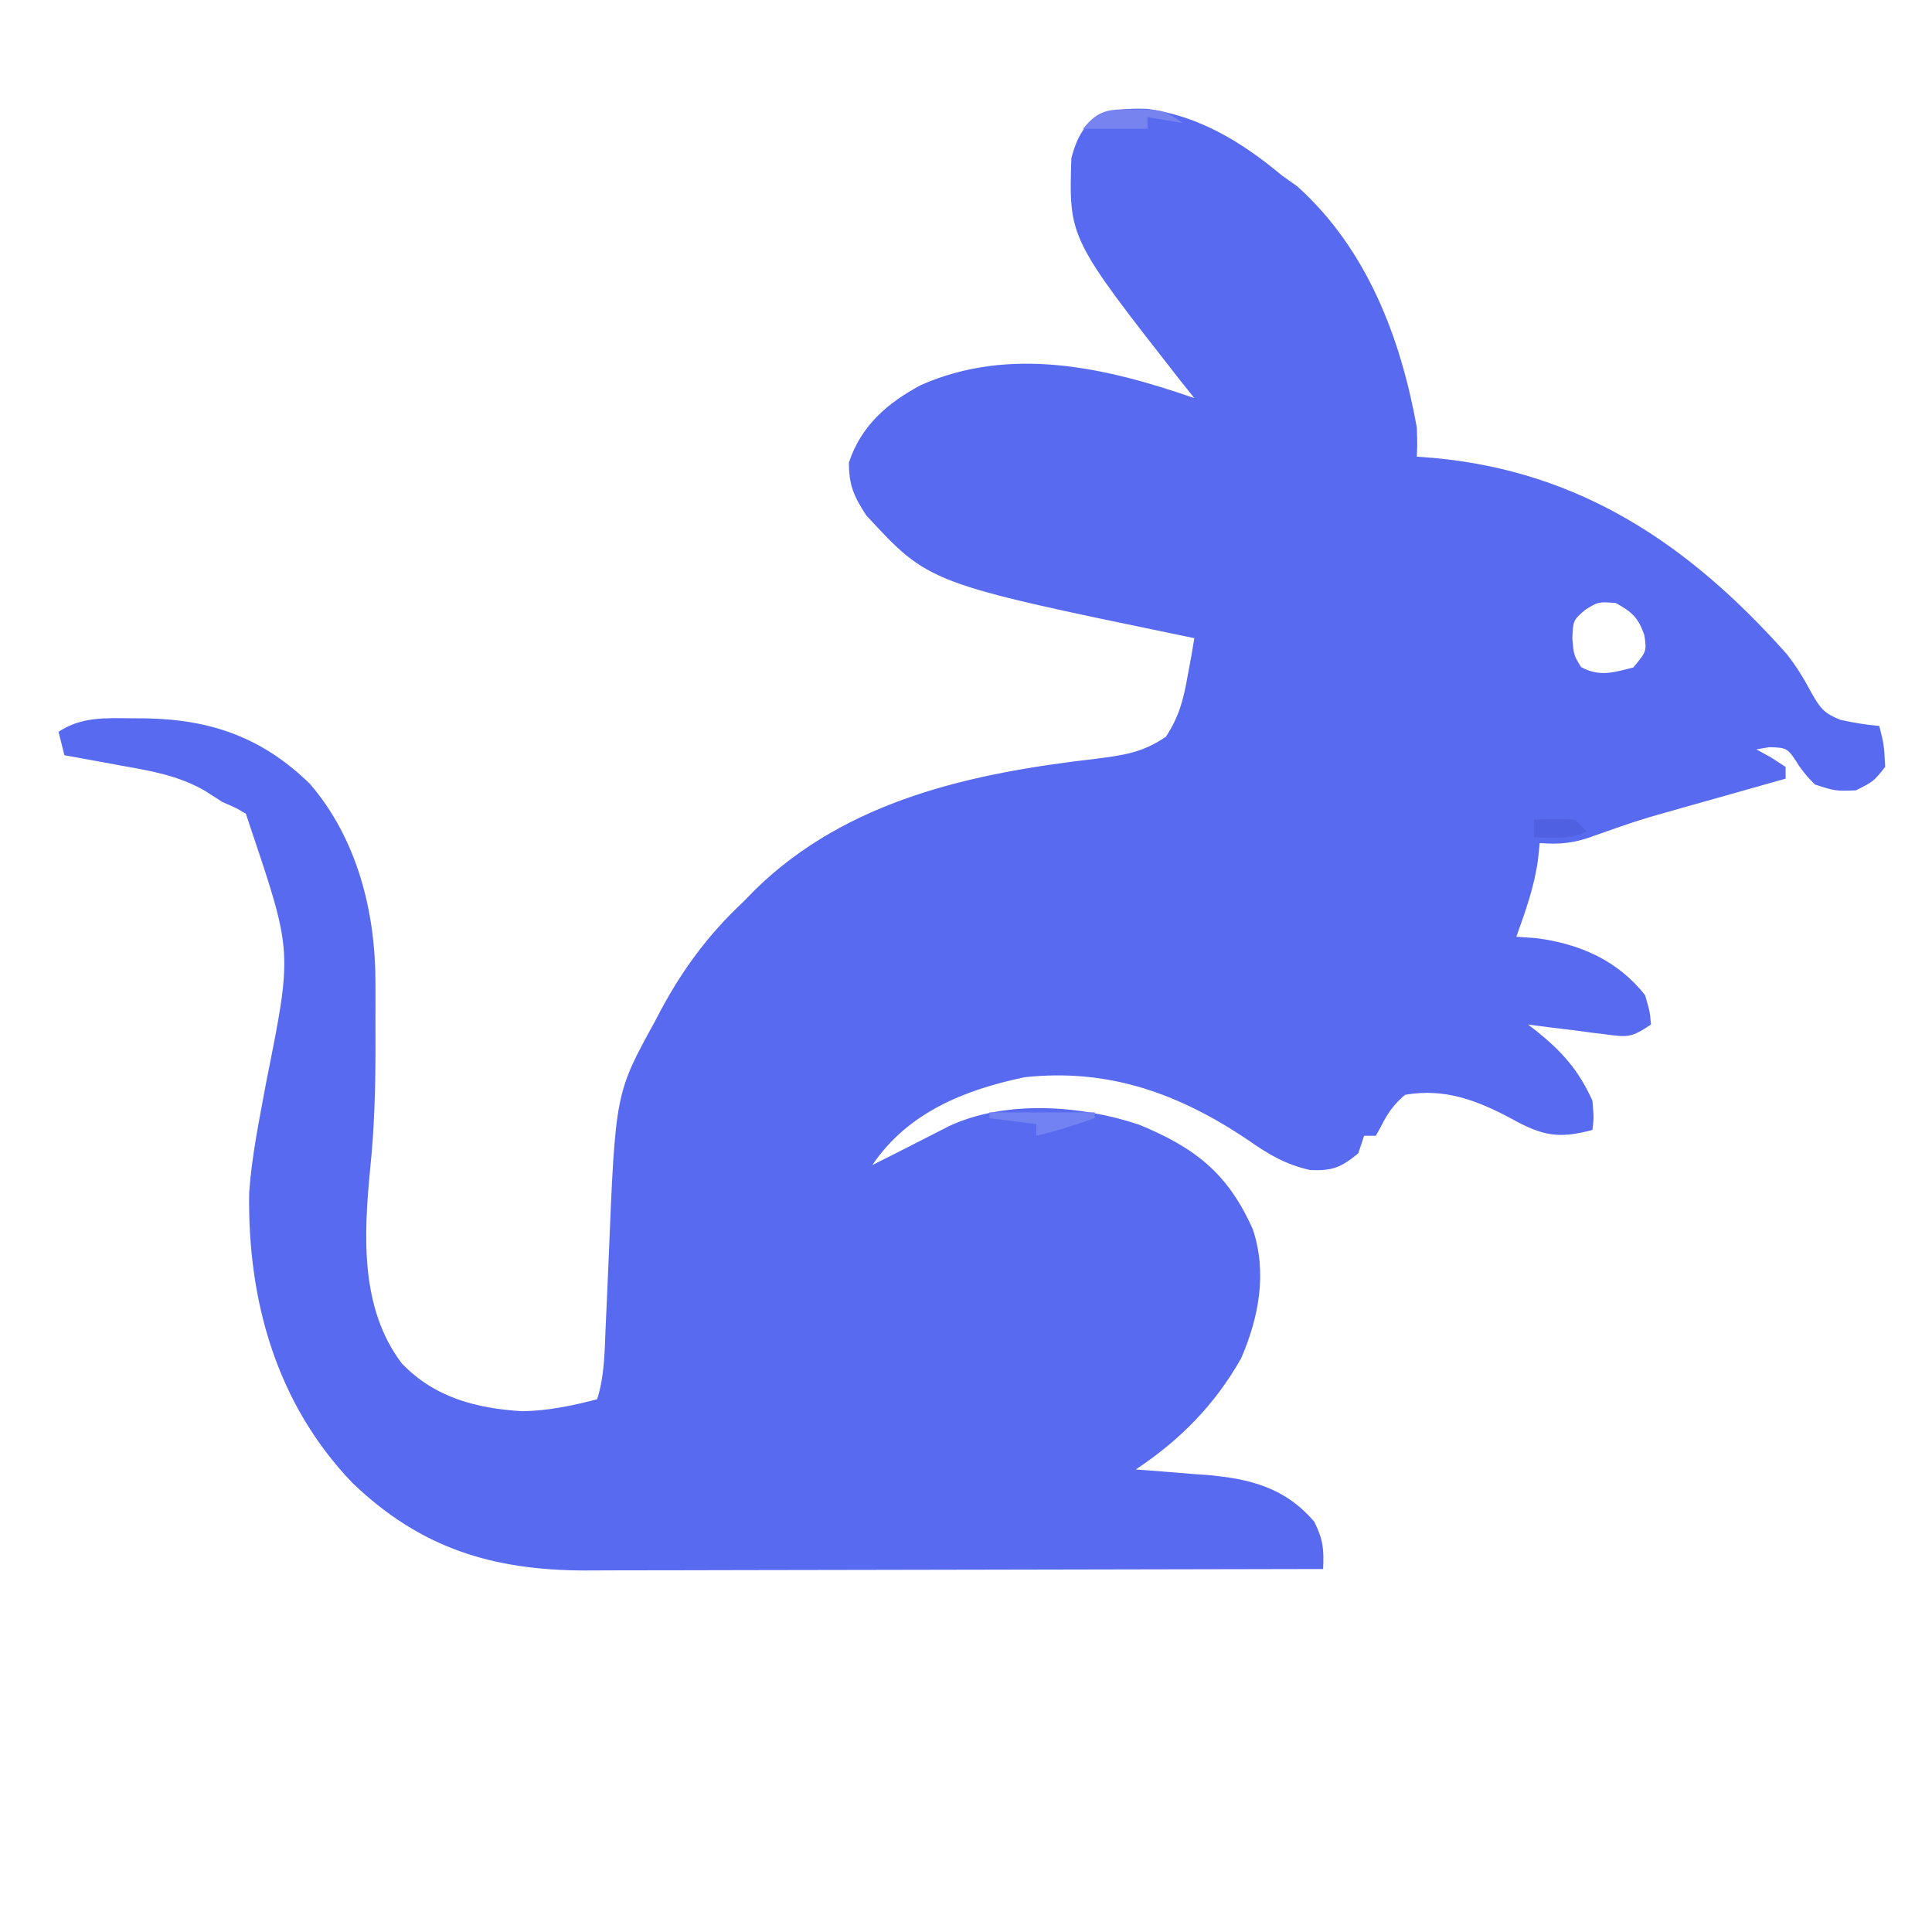
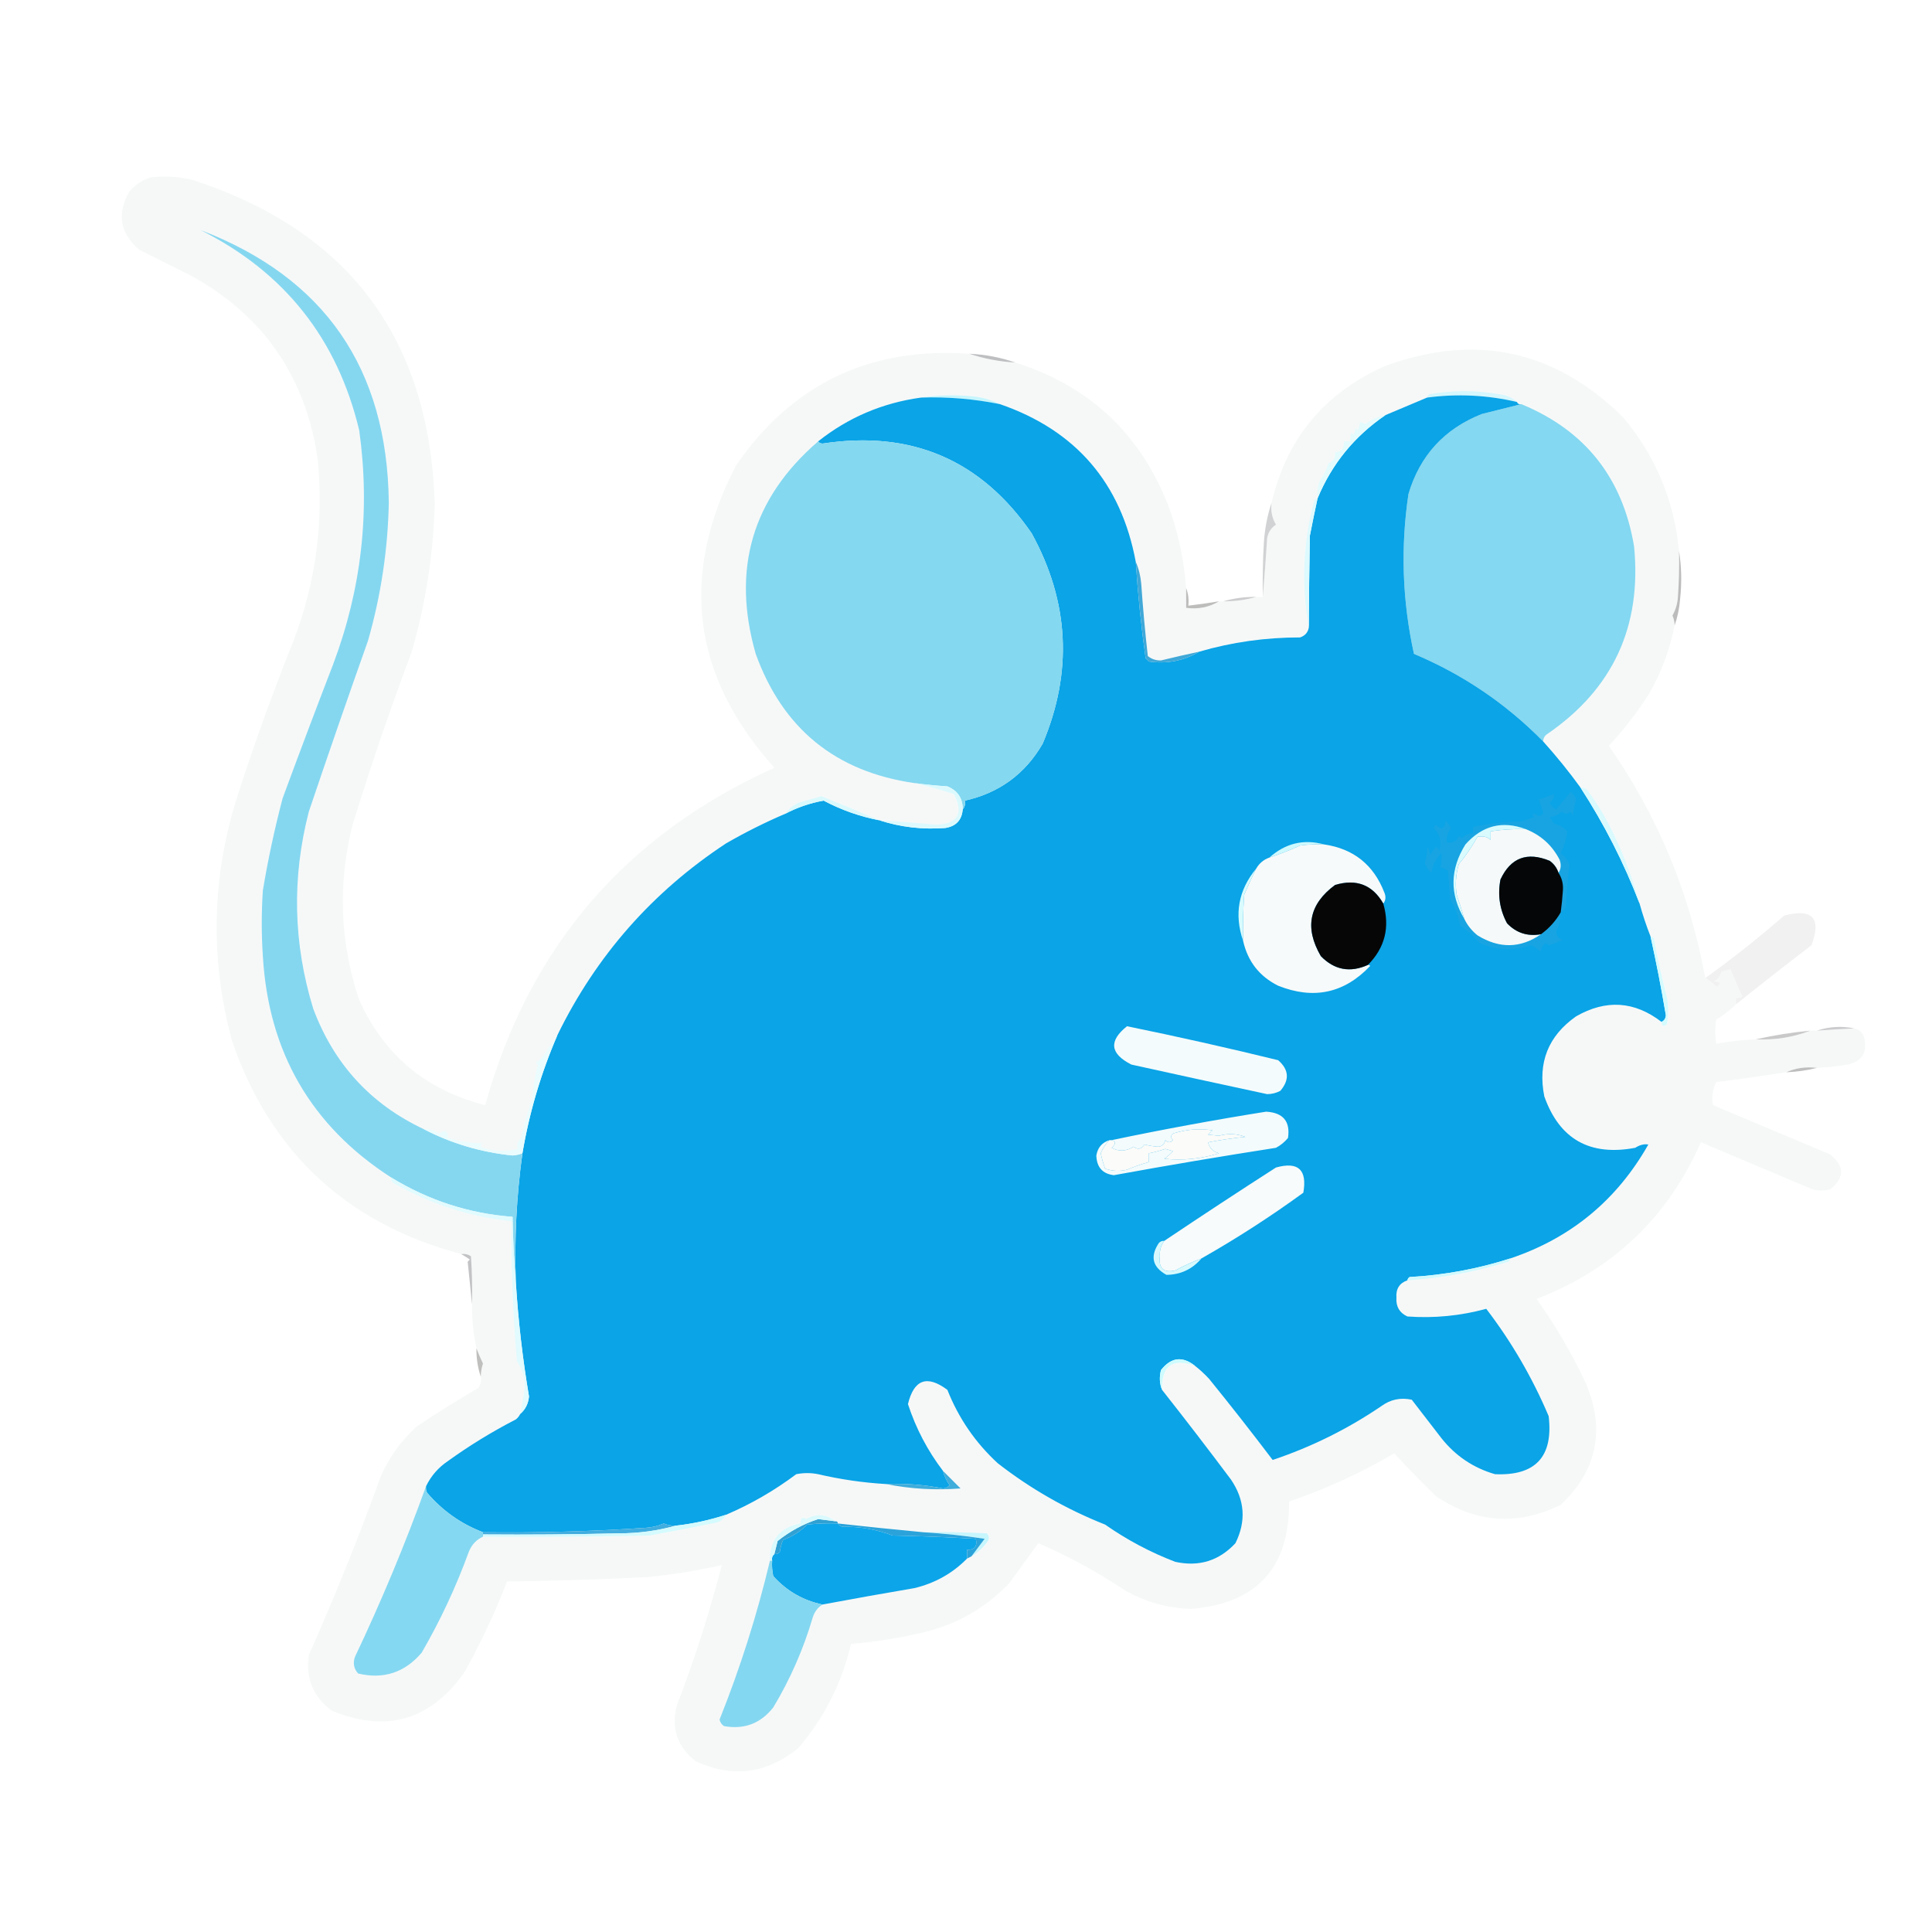
- <svg xmlns="http://www.w3.org/2000/svg" version="1.1" width="330" height="330">
-   <path d="M0 0 C8.94 1.19 16.312 5.734 23.109 11.414 C23.955 12.012 24.801 12.61 25.672 13.227 C37.563 23.898 43.343 39.038 46.109 54.414 C46.207 57.379 46.207 57.379 46.109 59.414 C47.079 59.489 48.048 59.564 49.047 59.641 C74.191 61.956 92.709 74.519 109.23 93.051 C110.991 95.265 112.286 97.424 113.609 99.914 C115.037 102.417 115.708 103.25 118.41 104.352 C120.653 104.854 122.821 105.215 125.109 105.414 C125.922 108.664 125.922 108.664 126.109 112.414 C124.109 114.914 124.109 114.914 121.109 116.414 C117.609 116.539 117.609 116.539 114.109 115.414 C112.727 113.996 112.727 113.996 111.484 112.352 C109.436 109.13 109.436 109.13 106.297 109.039 C105.214 109.225 105.214 109.225 104.109 109.414 C105.347 110.095 105.347 110.095 106.609 110.789 C107.847 111.593 107.847 111.593 109.109 112.414 C109.109 113.074 109.109 113.734 109.109 114.414 C108.303 114.641 107.497 114.867 106.666 115.101 C103.639 115.954 100.612 116.809 97.586 117.667 C95.646 118.216 93.706 118.761 91.766 119.307 C84.014 121.493 84.014 121.493 76.422 124.164 C73.06 125.433 70.668 125.681 67.109 125.414 C66.955 126.868 66.955 126.868 66.797 128.352 C66.163 132.9 64.662 137.108 63.109 141.414 C64.244 141.497 65.378 141.579 66.547 141.664 C73.901 142.603 80.478 145.48 85.109 151.414 C85.922 154.227 85.922 154.227 86.109 156.414 C82.753 158.652 82.217 158.596 78.422 158.102 C77.544 157.993 76.666 157.885 75.762 157.773 C74.886 157.655 74.011 157.536 73.109 157.414 C71.568 157.226 70.026 157.038 68.484 156.852 C67.371 156.707 66.257 156.563 65.109 156.414 C65.568 156.766 66.027 157.118 66.5 157.48 C70.95 161.061 73.736 164.192 76.109 169.414 C76.359 172.352 76.359 172.352 76.109 174.414 C70.352 175.964 67.597 175.434 62.359 172.539 C56.491 169.378 50.852 167.227 44.109 168.414 C42.136 170.082 41.137 171.549 39.977 173.848 C39.69 174.365 39.404 174.881 39.109 175.414 C38.449 175.414 37.789 175.414 37.109 175.414 C36.779 176.404 36.449 177.394 36.109 178.414 C33.186 180.822 31.674 181.441 27.859 181.262 C23.646 180.309 20.702 178.547 17.234 176.102 C5.49 168.23 -6.475 163.856 -20.891 165.414 C-31.184 167.581 -40.812 171.428 -46.891 180.414 C-44.592 179.27 -42.301 178.112 -40.016 176.941 C-38.984 176.417 -37.953 175.892 -36.891 175.352 C-35.859 174.824 -34.828 174.297 -33.766 173.754 C-24.082 169.241 -11.198 170.185 -1.266 173.539 C8.302 177.499 13.87 181.861 18.109 191.414 C20.567 198.786 19.141 206.405 16.109 213.414 C11.6 221.383 5.693 227.358 -1.891 232.414 C-1.327 232.454 -0.763 232.493 -0.182 232.534 C2.417 232.727 5.013 232.945 7.609 233.164 C8.496 233.226 9.383 233.288 10.297 233.352 C17.704 234.005 23.672 235.551 28.609 241.352 C30.146 244.488 30.247 246.019 30.109 249.414 C12.55 249.461 -5.01 249.496 -22.569 249.518 C-30.723 249.528 -38.877 249.542 -47.031 249.565 C-54.141 249.585 -61.251 249.598 -68.361 249.602 C-72.123 249.605 -75.885 249.611 -79.647 249.626 C-83.194 249.639 -86.741 249.643 -90.289 249.64 C-92.198 249.641 -94.107 249.652 -96.016 249.663 C-111.809 249.625 -124.107 245.846 -135.711 234.688 C-148.688 221.152 -153.642 203.501 -153.328 185.047 C-152.87 178.665 -151.544 172.386 -150.391 166.102 C-145.966 144.036 -145.966 144.036 -152.891 123.414 C-153.221 122.424 -153.551 121.434 -153.891 120.414 C-155.606 119.388 -155.606 119.388 -157.891 118.414 C-158.879 117.779 -159.868 117.143 -160.887 116.488 C-165.446 113.864 -170.196 113.066 -175.328 112.164 C-176.25 111.991 -177.173 111.819 -178.123 111.641 C-180.377 111.22 -182.633 110.812 -184.891 110.414 C-185.221 109.094 -185.551 107.774 -185.891 106.414 C-181.988 103.795 -177.788 104.069 -173.266 104.102 C-172.053 104.11 -172.053 104.11 -170.817 104.119 C-159.723 104.344 -150.991 107.448 -142.949 115.312 C-134.91 124.654 -131.77 137.064 -131.758 149.176 C-131.757 150.46 -131.755 151.745 -131.754 153.068 C-131.756 153.732 -131.758 154.396 -131.76 155.08 C-131.766 157.079 -131.76 159.077 -131.754 161.076 C-131.761 167.758 -131.968 174.321 -132.655 180.968 C-133.746 192.288 -134.446 204.795 -127.266 214.289 C-121.642 220.147 -114.599 221.962 -106.688 222.465 C-102.283 222.385 -98.139 221.529 -93.891 220.414 C-92.658 216.5 -92.621 212.523 -92.461 208.457 C-92.387 206.852 -92.313 205.247 -92.238 203.643 C-92.126 201.14 -92.017 198.637 -91.917 196.134 C-90.771 168.149 -90.771 168.149 -84.078 155.977 C-83.728 155.31 -83.377 154.643 -83.016 153.956 C-79.216 146.877 -74.781 140.903 -68.891 135.414 C-68.24 134.746 -67.589 134.079 -66.918 133.391 C-51.222 118.035 -29.823 113.443 -8.711 111.021 C-3.979 110.409 -0.713 109.98 3.262 107.246 C5.471 103.859 6.216 101.076 6.922 97.102 C7.155 95.847 7.389 94.593 7.629 93.301 C7.787 92.348 7.946 91.396 8.109 90.414 C7.375 90.264 6.641 90.113 5.885 89.958 C-37.249 81.025 -37.249 81.025 -47.953 69.414 C-50.062 66.149 -50.891 64.296 -50.891 60.414 C-48.784 54.095 -44.335 50.262 -38.598 47.184 C-23.316 40.454 -7.089 44.134 8.109 49.414 C7.336 48.445 6.562 47.475 5.766 46.477 C-13.339 22.076 -13.339 22.076 -12.891 8.414 C-10.941 0.942 -7.209 -0.21 0 0 Z M74.922 85.539 C72.821 87.347 72.821 87.347 72.672 90.414 C72.92 93.335 72.92 93.335 74.172 95.352 C77.325 97.081 79.734 96.273 83.109 95.414 C85.371 92.667 85.371 92.667 84.984 89.914 C83.923 86.882 82.888 85.967 80.109 84.414 C77.144 84.185 77.144 84.185 74.922 85.539 Z " fill="#586AF0" transform="translate(195.8906,18.58594)" />
-   <path d="M0 0 C1.439 0.006 1.439 0.006 2.906 0.012 C5.5 0.312 5.5 0.312 8.5 2.312 C5.53 1.817 5.53 1.817 2.5 1.312 C2.5 1.972 2.5 2.632 2.5 3.312 C-1.167 3.312 -4.833 3.312 -8.5 3.312 C-5.951 0.048 -4.043 -0.071 0 0 Z " fill="#7784F0" transform="translate(193.5,18.6875)" />
-   <path d="M0 0 C5.94 0 11.88 0 18 0 C18 0.33 18 0.66 18 1 C14.689 2.129 11.41 3.213 8 4 C8 3.34 8 2.68 8 2 C5.36 1.67 2.72 1.34 0 1 C0 0.67 0 0.34 0 0 Z " fill="#7282F0" transform="translate(169,190)" />
-   <path d="M0 0 C3.375 -0.125 3.375 -0.125 7 0 C7.66 0.66 8.32 1.32 9 2 C6.043 3.478 3.258 3.06 0 3 C0 2.01 0 1.02 0 0 Z " fill="#4F60E0" transform="translate(262,140)" />
+ <svg xmlns="http://www.w3.org/2000/svg" version="1.1" width="882px" height="882px" style="shape-rendering:geometricPrecision; text-rendering:geometricPrecision; image-rendering:optimizeQuality; fill-rule:evenodd; clip-rule:evenodd">
+   <g>
+     <path style="opacity:1" fill="#f6f8f8" d="M 442.5,161.5 C 449.194,163.748 456.194,165.081 463.5,165.5C 497.828,176.326 521.328,198.659 534,232.5C 538.102,244.177 540.602,256.177 541.5,268.5C 541.5,271.5 541.5,274.5 541.5,277.5C 547.042,278.228 552.042,277.228 556.5,274.5C 557.167,274.5 557.833,274.5 558.5,274.5C 563.731,274.556 568.731,273.889 573.5,272.5C 574.5,272.5 575.5,272.5 576.5,272.5C 577.248,263.657 577.915,254.657 578.5,245.5C 579.018,242.977 580.352,240.977 582.5,239.5C 580.699,236.465 580.032,233.131 580.5,229.5C 587.394,200.096 604.727,179.263 632.5,167C 673.764,151.984 709.931,159.817 741,190.5C 755.828,208.142 764.328,228.475 766.5,251.5C 766.666,258.508 766.5,265.508 766,272.5C 765.822,275.542 764.988,278.375 763.5,281C 764.148,282.44 764.481,283.94 764.5,285.5C 762.372,296.431 758.538,306.764 753,316.5C 747.548,325.082 741.381,333.082 734.5,340.5C 756.818,372.492 771.484,407.825 778.5,446.5C 780.352,447.518 782.019,448.851 783.5,450.5C 786.076,449.117 785.742,448.283 782.5,448C 784.259,446.992 785.426,445.492 786,443.5C 787.268,443.384 788.602,443.051 790,442.5C 791.704,446.741 793.538,450.907 795.5,455C 794.552,455.483 793.552,455.649 792.5,455.5C 792.5,456.5 792.5,457.5 792.5,458.5C 789.829,461.161 786.829,463.494 783.5,465.5C 782.921,469.096 782.921,472.762 783.5,476.5C 789.441,475.366 795.441,474.699 801.5,474.5C 810.238,474.888 818.571,473.554 826.5,470.5C 827.5,470.5 828.5,470.5 829.5,470.5C 835.161,470.093 840.828,469.76 846.5,469.5C 848.752,469.916 850.252,471.249 851,473.5C 852.691,480.295 850.191,484.462 843.5,486C 838.863,486.829 834.196,487.329 829.5,487.5C 824.381,486.897 819.715,487.564 815.5,489.5C 804.905,491.158 794.239,492.658 783.5,494C 781.862,497.33 781.362,500.83 782,504.5C 799.816,511.996 817.65,519.496 835.5,527C 842.167,532.333 842.167,537.667 835.5,543C 832.833,543.667 830.167,543.667 827.5,543C 810.5,535.833 793.5,528.667 776.5,521.5C 761.405,555.716 736.405,579.549 701.5,593C 710.135,605.095 717.635,617.928 724,631.5C 732.936,652.825 729.103,671.325 712.5,687C 692.757,696.699 673.757,695.366 655.5,683C 649.013,676.679 642.679,670.179 636.5,663.5C 621.245,672.461 605.245,679.794 588.5,685.5C 588.789,715.597 573.956,731.931 544,734.5C 533.109,734.236 522.942,731.402 513.5,726C 501.037,717.683 487.871,710.516 474,704.5C 469.696,710.407 465.363,716.407 461,722.5C 450.408,733.717 437.575,741.217 422.5,745C 411.302,747.719 399.969,749.552 388.5,750.5C 384.323,768.354 376.323,784.187 364.5,798C 350,809.835 334.333,811.835 317.5,804C 309.122,797.398 306.289,788.898 309,778.5C 317.074,757.531 323.907,736.197 329.5,714.5C 318.295,717.04 306.962,718.874 295.5,720C 274.18,721.052 252.847,721.718 231.5,722C 225.962,736.277 219.462,750.111 212,763.5C 196.487,785.42 176.32,791.253 151.5,781C 142.924,774.608 139.424,766.108 141,755.5C 152.978,728.566 163.978,701.233 174,673.5C 177.912,664.846 183.412,657.346 190.5,651C 199.665,644.916 208.998,639.083 218.5,633.5C 219.452,631.955 219.785,630.288 219.5,628.5C 219.511,626.453 219.844,624.453 220.5,622.5C 219.345,620.105 218.345,617.771 217.5,615.5C 216.056,608.957 215.39,602.291 215.5,595.5C 215.666,588.159 215.5,580.826 215,573.5C 213.644,572.62 212.144,572.286 210.5,572.5C 158.484,558.649 123.65,526.316 106,475.5C 95.602,437.241 96.602,399.241 109,361.5C 116.546,338.194 124.879,315.194 134,292.5C 144.215,265.667 147.881,238.001 145,209.5C 139.562,172.099 120.396,144.266 87.5,126C 79.5,122 71.5,118 63.5,114C 54.758,106.432 53.258,97.598 59,87.5C 61.559,84.469 64.726,82.302 68.5,81C 74.891,80.242 81.224,80.576 87.5,82C 159.098,105.13 196.098,154.463 198.5,230C 197.869,252.951 194.369,275.451 188,297.5C 178.207,323.546 169.207,349.879 161,376.5C 154.155,403.497 155.155,430.164 164,456.5C 175.376,481.7 194.543,497.7 221.5,504.5C 241.479,432.525 285.479,381.191 353.5,350.5C 315.885,308.582 310.051,262.582 336,212.5C 361.595,175.289 397.095,158.289 442.5,161.5 Z" />
+   </g>
+   <g>
+     <path style="opacity:1" fill="#bebfc1" d="M 442.5,161.5 C 449.81,161.83 456.81,163.163 463.5,165.5C 456.194,165.081 449.194,163.748 442.5,161.5 Z" />
+   </g>
+   <g>
+     <path style="opacity:1" fill="#d5f7fd" d="M 692.5,183.5 C 678.986,180.347 665.319,179.68 651.5,181.5C 651.611,180.883 651.944,180.383 652.5,180C 663.173,178.083 673.84,178.083 684.5,180C 687.666,180.322 690.333,181.489 692.5,183.5 Z" />
+   </g>
+   <g>
+     <path style="opacity:1" fill="#c6f6fd" d="M 420.5,181.5 C 428.323,180.344 436.323,180.177 444.5,181C 448.833,181.488 452.833,182.655 456.5,184.5C 444.627,182.103 432.627,181.103 420.5,181.5 Z" />
+   </g>
+   <g>
+     <path style="opacity:1" fill="#84d8f1" d="M 694.5,184.5 C 723.635,196.49 740.802,218.156 746,249.5C 749.541,285.935 736.375,314.435 706.5,335C 705.177,335.816 704.511,336.983 704.5,338.5C 687.592,321.286 667.925,307.953 645.5,298.5C 640.177,274.303 639.344,249.969 643,225.5C 648.247,207.919 659.414,195.752 676.5,189C 682.619,187.449 688.619,185.949 694.5,184.5 Z" />
+   </g>
+   <g>
+     <path style="opacity:1" fill="#0aa4e7" d="M 692.5,183.5 C 692.842,184.338 693.508,184.672 694.5,184.5C 688.619,185.949 682.619,187.449 676.5,189C 659.414,195.752 648.247,207.919 643,225.5C 639.344,249.969 640.177,274.303 645.5,298.5C 667.925,307.953 687.592,321.286 704.5,338.5C 710.516,345.186 716.182,352.186 721.5,359.5C 732.367,376.234 741.367,393.9 748.5,412.5C 749.932,417.67 751.599,422.67 753.5,427.5C 756.146,439.42 758.479,451.42 760.5,463.5C 760.36,465.03 759.693,466.03 758.5,466.5C 746.142,457.001 733.142,456.168 719.5,464C 706.784,472.946 701.95,485.112 705,500.5C 711.933,520.06 725.766,527.893 746.5,524C 748.618,522.655 750.618,522.155 752.5,522.5C 738.12,547.882 717.12,565.215 689.5,574.5C 674.583,579.284 659.25,582.118 643.5,583C 642.944,583.383 642.611,583.883 642.5,584.5C 638.847,585.786 637.18,588.453 637.5,592.5C 637.249,596.503 638.916,599.336 642.5,601C 654.701,601.88 666.701,600.713 678.5,597.5C 690.035,612.559 699.535,628.892 707,646.5C 709.18,664.985 701.013,673.818 682.5,673C 672.588,670.125 664.422,664.625 658,656.5C 653.5,650.667 649,644.833 644.5,639C 639.389,637.889 634.722,638.889 630.5,642C 615.173,652.413 598.673,660.58 581,666.5C 571.602,654.081 561.935,641.747 552,629.5C 549.963,627.294 547.797,625.294 545.5,623.5C 539.756,618.962 534.589,619.629 530,625.5C 529.195,628.696 529.362,631.696 530.5,634.5C 541.143,647.987 551.643,661.654 562,675.5C 568.299,684.817 568.966,694.484 564,704.5C 556.508,712.552 547.342,715.385 536.5,713C 525.148,708.653 514.481,702.987 504.5,696C 486.765,688.97 470.432,679.637 455.5,668C 445.298,658.622 437.632,647.455 432.5,634.5C 423.231,627.564 417.231,629.731 414.5,641C 418.122,652.078 423.456,662.245 430.5,671.5C 431.086,673.84 432.086,676.007 433.5,678C 432.737,678.944 431.737,679.444 430.5,679.5C 421.922,677.801 413.255,677.134 404.5,677.5C 394.035,676.886 383.702,675.386 373.5,673C 370.167,672.333 366.833,672.333 363.5,673C 353.524,680.484 342.857,686.651 331.5,691.5C 323.996,693.96 316.329,695.626 308.5,696.5C 306.599,696.567 304.766,696.233 303,695.5C 300.322,696.671 297.489,697.338 294.5,697.5C 269.861,699.138 245.194,699.805 220.5,699.5C 210.512,695.689 202.012,689.689 195,681.5C 194.517,680.552 194.351,679.552 194.5,678.5C 196.783,673.776 200.117,669.943 204.5,667C 214.332,659.914 224.666,653.581 235.5,648C 236.381,647.292 237.047,646.458 237.5,645.5C 239.867,643.433 241.2,640.766 241.5,637.5C 238.585,620.262 236.585,602.929 235.5,585.5C 234.795,565.722 235.795,546.055 238.5,526.5C 241.679,507.769 247.012,489.769 254.5,472.5C 272.175,436.323 297.842,407.156 331.5,385C 340.243,379.962 349.243,375.462 358.5,371.5C 363.993,368.613 369.827,366.613 376,365.5C 384.024,369.758 392.524,372.758 401.5,374.5C 411.148,377.622 421.148,378.788 431.5,378C 436.435,377.233 439.102,374.4 439.5,369.5C 440.434,368.432 440.768,367.099 440.5,365.5C 456.157,362.004 467.99,353.337 476,339.5C 489.807,306.746 488.141,274.746 471,243.5C 447.934,209.962 416.101,196.295 375.5,202.5C 374.584,202.457 373.917,202.124 373.5,201.5C 387.253,190.575 402.92,183.908 420.5,181.5C 432.627,181.103 444.627,182.103 456.5,184.5C 491.125,196.46 511.792,220.46 518.5,256.5C 519.456,271.265 520.956,285.932 523,300.5C 523.5,301 524,301.5 524.5,302C 532.791,303.172 540.458,301.672 547.5,297.5C 562.391,293.159 577.725,290.992 593.5,291C 595.751,290.252 597.084,288.752 597.5,286.5C 597.555,272.681 597.722,258.681 598,244.5C 599.106,238.805 600.272,233.139 601.5,227.5C 608.038,211.771 618.371,199.104 632.5,189.5C 638.91,186.814 645.243,184.147 651.5,181.5C 665.319,179.68 678.986,180.347 692.5,183.5 Z" />
+   </g>
+   <g>
+     <path style="opacity:1" fill="#84d8f0" d="M 439.5,369.5 C 439.545,364.426 437.212,360.926 432.5,359C 427.468,358.664 422.468,358.164 417.5,357.5C 381.507,352.338 357.34,332.671 345,298.5C 333.909,259.823 343.409,227.489 373.5,201.5C 373.917,202.124 374.584,202.457 375.5,202.5C 416.101,196.295 447.934,209.962 471,243.5C 488.141,274.746 489.807,306.746 476,339.5C 467.99,353.337 456.157,362.004 440.5,365.5C 440.768,367.099 440.434,368.432 439.5,369.5 Z" />
+   </g>
+   <g>
+     <path style="opacity:1" fill="#e3fbfd" d="M 632.5,189.5 C 618.371,199.104 608.038,211.771 601.5,227.5C 601.187,224.753 601.52,222.086 602.5,219.5C 604.276,217.061 605.61,214.394 606.5,211.5C 608.773,210.625 609.773,208.958 609.5,206.5C 612.47,206.254 613.803,204.588 613.5,201.5C 614.5,201.5 615.5,201.5 616.5,201.5C 616.343,200.127 616.51,198.793 617,197.5C 617.333,197.833 617.667,198.167 618,198.5C 618.333,197.5 618.667,196.5 619,195.5C 619.333,195.833 619.667,196.167 620,196.5C 620.333,195.167 620.667,193.833 621,192.5C 621.725,193.059 622.558,193.392 623.5,193.5C 626.233,191.446 629.233,190.113 632.5,189.5 Z" />
+   </g>
+   <g>
+     <path style="opacity:1" fill="#d0d2d3" d="M 580.5,229.5 C 580.032,233.131 580.699,236.465 582.5,239.5C 580.352,240.977 579.018,242.977 578.5,245.5C 577.915,254.657 577.248,263.657 576.5,272.5C 576.334,264.16 576.5,255.827 577,247.5C 577.431,241.223 578.598,235.223 580.5,229.5 Z" />
+   </g>
+   <g>
+     <path style="opacity:1" fill="#ddfafe" d="M 601.5,227.5 C 600.272,233.139 599.106,238.805 598,244.5C 597.722,258.681 597.555,272.681 597.5,286.5C 594.032,266.759 594.866,247.426 600,228.5C 600.383,227.944 600.883,227.611 601.5,227.5 Z" />
+   </g>
+   <g>
+     <path style="opacity:0.757" fill="#bbbcbe" d="M 573.5,272.5 C 568.731,273.889 563.731,274.556 558.5,274.5C 563.269,273.111 568.269,272.444 573.5,272.5 Z" />
+   </g>
+   <g>
+     <path style="opacity:1" fill="#bdbdbc" d="M 541.5,268.5 C 542.473,270.948 542.806,273.615 542.5,276.5C 547.186,275.963 551.853,275.296 556.5,274.5C 552.042,277.228 547.042,278.228 541.5,277.5C 541.5,274.5 541.5,271.5 541.5,268.5 Z" />
+   </g>
+   <g>
+     <path style="opacity:1" fill="#bcbcbc" d="M 766.5,251.5 C 767.655,258.655 767.822,265.988 767,273.5C 766.665,277.736 765.832,281.736 764.5,285.5C 764.481,283.94 764.148,282.44 763.5,281C 764.988,278.375 765.822,275.542 766,272.5C 766.5,265.508 766.666,258.508 766.5,251.5 Z" />
+   </g>
+   <g>
+     <path style="opacity:1" fill="#40a8d8" d="M 518.5,256.5 C 519.856,259.577 520.689,262.91 521,266.5C 521.768,277.551 522.768,288.551 524,299.5C 525.739,300.894 527.739,301.561 530,301.5C 535.828,300.084 541.661,298.751 547.5,297.5C 540.458,301.672 532.791,303.172 524.5,302C 524,301.5 523.5,301 523,300.5C 520.956,285.932 519.456,271.265 518.5,256.5 Z" />
+   </g>
+   <g>
+     <path style="opacity:1" fill="#dcfafe" d="M 417.5,357.5 C 422.468,358.164 427.468,358.664 432.5,359C 437.212,360.926 439.545,364.426 439.5,369.5C 439.102,374.4 436.435,377.233 431.5,378C 421.148,378.788 411.148,377.622 401.5,374.5C 410.173,375.013 418.84,375.68 427.5,376.5C 437.346,375.981 440.012,371.314 435.5,362.5C 429.394,360.526 423.394,358.859 417.5,357.5 Z" />
+   </g>
+   <g>
+     <path style="opacity:1" fill="#d9f9fd" d="M 401.5,374.5 C 392.524,372.758 384.024,369.758 376,365.5C 369.827,366.613 363.993,368.613 358.5,371.5C 359.987,369.395 361.987,367.728 364.5,366.5C 368,365.5 371.5,364.5 375,363.5C 383.843,367.061 392.676,370.728 401.5,374.5 Z" />
+   </g>
+   <g>
+     <path style="opacity:1" fill="#18a4e2" d="M 712.5,416.5 C 712.561,419.488 711.895,422.321 710.5,425C 710.354,427.188 711.354,428.521 713.5,429C 711.447,430.08 709.28,430.914 707,431.5C 706.586,431.043 706.086,430.709 705.5,430.5C 703.98,431.85 703.313,433.183 703.5,434.5C 702.126,433.289 700.626,432.289 699,431.5C 691.065,434.249 683.231,433.916 675.5,430.5C 672.797,427.462 669.797,424.795 666.5,422.5C 665.828,418.161 664.328,414.161 662,410.5C 661.667,406.167 661.333,401.833 661,397.5C 659.933,396.809 658.766,396.309 657.5,396C 658.119,394.165 658.286,391.999 658,389.5C 655.469,391.965 653.969,394.965 653.5,398.5C 652.05,397.345 651.05,395.845 650.5,394C 651.245,391.429 651.579,388.929 651.5,386.5C 652.281,387.729 652.781,389.062 653,390.5C 653.615,388.884 654.615,387.551 656,386.5C 656.333,387.167 656.667,387.833 657,388.5C 658.226,384.375 657.393,380.875 654.5,378C 654.833,377.5 655.167,377 655.5,376.5C 658.061,379.147 659.561,378.48 660,374.5C 660.827,375.662 661.66,376.829 662.5,378C 660.987,379.879 660.321,382.046 660.5,384.5C 663.238,385.035 665.072,384.035 666,381.5C 666.414,381.957 666.914,382.291 667.5,382.5C 668.85,381.05 670.516,380.383 672.5,380.5C 672.5,379.5 672.5,378.5 672.5,377.5C 679.64,375.923 686.973,375.09 694.5,375C 696.5,374.333 698.5,373.667 700.5,373C 699.112,372.111 699.278,371.611 701,371.5C 702.412,372.923 703.579,372.756 704.5,371C 703.833,369 703.167,367 702.5,365C 704.868,364.144 707.202,363.31 709.5,362.5C 709.52,364.143 708.853,365.476 707.5,366.5C 708.167,367.833 709.167,368.833 710.5,369.5C 712.579,366.781 714.745,364.115 717,361.5C 718.236,362.399 719.07,363.566 719.5,365C 718.839,367.464 718.339,369.964 718,372.5C 717.667,371.833 717.333,371.167 717,370.5C 715.667,371.833 714.333,371.833 713,370.5C 711.173,372.154 709.34,372.988 707.5,373C 708.167,374 708.833,375 709.5,376C 711.869,376.536 713.869,377.703 715.5,379.5C 715.048,383.051 714.048,386.385 712.5,389.5C 714.396,390.9 715.729,392.733 716.5,395C 715.731,400.796 715.231,406.629 715,412.5C 714.878,414.437 714.045,415.77 712.5,416.5 Z" />
+   </g>
+   <g>
+     <path style="opacity:1" fill="#f6f9f9" d="M 696.5,378.5 C 703.414,381.211 708.58,385.878 712,392.5C 712.789,394.712 712.622,396.712 711.5,398.5C 710.772,396.265 709.439,394.432 707.5,393C 697.158,388.724 689.658,391.558 685,401.5C 683.644,408.576 684.644,415.243 688,421.5C 692.221,425.923 697.387,427.59 703.5,426.5C 694.131,432.982 684.464,433.148 674.5,427C 671.882,424.894 669.882,422.394 668.5,419.5C 667.444,415.832 666.278,412.165 665,408.5C 664.274,403.761 664.607,399.095 666,394.5C 669.216,390.559 672.049,386.393 674.5,382C 677.244,381.559 679.244,382.059 680.5,383.5C 680.5,382.167 680.5,380.833 680.5,379.5C 685.797,378.725 691.13,378.392 696.5,378.5 Z" />
+   </g>
+   <g>
+     <path style="opacity:1" fill="#cef9fe" d="M 604.5,385.5 C 600.818,385.335 597.152,385.501 593.5,386C 588.894,388.142 584.227,389.975 579.5,391.5C 586.807,384.948 595.14,382.948 604.5,385.5 Z" />
+   </g>
+   <g>
+     <path style="opacity:1" fill="#f7fafa" d="M 604.5,385.5 C 617.93,387.469 627.096,394.803 632,407.5C 632.78,409.387 632.613,411.054 631.5,412.5C 626.583,403.939 619.25,401.105 609.5,404C 597.627,412.757 595.461,423.591 603,436.5C 609.181,442.838 616.347,444.172 624.5,440.5C 624.938,440.435 625.272,440.601 625.5,441C 613.674,453.452 599.674,456.452 583.5,450C 574.944,445.739 569.611,438.906 567.5,429.5C 567.334,422.492 567.5,415.492 568,408.5C 569.771,404.302 571.604,400.302 573.5,396.5C 574.911,394.086 576.911,392.419 579.5,391.5C 584.227,389.975 588.894,388.142 593.5,386C 597.152,385.501 600.818,385.335 604.5,385.5 Z" />
+   </g>
+   <g>
+     <path style="opacity:1" fill="#d9fbfe" d="M 696.5,378.5 C 691.13,378.392 685.797,378.725 680.5,379.5C 680.5,380.833 680.5,382.167 680.5,383.5C 679.244,382.059 677.244,381.559 674.5,382C 672.049,386.393 669.216,390.559 666,394.5C 664.607,399.095 664.274,403.761 665,408.5C 666.278,412.165 667.444,415.832 668.5,419.5C 661.755,408.18 661.922,396.846 669,385.5C 676.699,376.87 685.866,374.537 696.5,378.5 Z" />
+   </g>
+   <g>
+     <path style="opacity:1" fill="#050607" d="M 711.5,398.5 C 713.044,400.847 713.711,403.514 713.5,406.5C 713.276,409.855 712.943,413.188 712.5,416.5C 710.212,420.456 707.212,423.789 703.5,426.5C 697.387,427.59 692.221,425.923 688,421.5C 684.644,415.243 683.644,408.576 685,401.5C 689.658,391.558 697.158,388.724 707.5,393C 709.439,394.432 710.772,396.265 711.5,398.5 Z" />
+   </g>
+   <g>
+     <path style="opacity:1" fill="#d9fafe" d="M 721.5,359.5 C 722.583,359.539 723.583,359.873 724.5,360.5C 729.365,367.051 733.532,374.051 737,381.5C 741.721,391.494 745.554,401.828 748.5,412.5C 741.367,393.9 732.367,376.234 721.5,359.5 Z" />
+   </g>
+   <g>
+     <path style="opacity:1" fill="#060607" d="M 631.5,412.5 C 634.602,423.307 632.268,432.64 624.5,440.5C 616.347,444.172 609.181,442.838 603,436.5C 595.461,423.591 597.627,412.757 609.5,404C 619.25,401.105 626.583,403.939 631.5,412.5 Z" />
+   </g>
+   <g>
+     <path style="opacity:1" fill="#d8fbfe" d="M 573.5,396.5 C 571.604,400.302 569.771,404.302 568,408.5C 567.5,415.492 567.334,422.492 567.5,429.5C 563.352,417.369 565.352,406.369 573.5,396.5 Z" />
+   </g>
+   <g>
+     <path style="opacity:0.997" fill="#f1f1f1" d="M 792.5,458.5 C 792.5,457.5 792.5,456.5 792.5,455.5C 793.552,455.649 794.552,455.483 795.5,455C 793.538,450.907 791.704,446.741 790,442.5C 788.602,443.051 787.268,443.384 786,443.5C 785.426,445.492 784.259,446.992 782.5,448C 785.742,448.283 786.076,449.117 783.5,450.5C 782.019,448.851 780.352,447.518 778.5,446.5C 790.913,437.595 802.913,428.095 814.5,418C 827.421,414.585 831.588,419.085 827,431.5C 815.379,440.388 803.879,449.388 792.5,458.5 Z" />
+   </g>
+   <g>
+     <path style="opacity:1" fill="#d5fbfe" d="M 753.5,427.5 C 754.117,427.611 754.617,427.944 755,428.5C 756.681,437.595 758.681,446.595 761,455.5C 761.667,459.5 761.667,463.5 761,467.5C 759.539,468.883 758.706,468.549 758.5,466.5C 759.693,466.03 760.36,465.03 760.5,463.5C 758.479,451.42 756.146,439.42 753.5,427.5 Z" />
+   </g>
+   <g>
+     <path style="opacity:0.757" fill="#bab9bc" d="M 846.5,469.5 C 840.828,469.76 835.161,470.093 829.5,470.5C 835.11,468.638 840.777,468.304 846.5,469.5 Z" />
+   </g>
+   <g>
+     <path style="opacity:1" fill="#f4fbfc" d="M 514.5,468.5 C 537.578,473.216 560.578,478.383 583.5,484C 588.446,488.3 588.779,492.967 584.5,498C 582.634,498.985 580.634,499.485 578.5,499.5C 557.795,495.059 537.128,490.559 516.5,486C 506.735,481.042 506.068,475.208 514.5,468.5 Z" />
+   </g>
+   <g>
+     <path style="opacity:1" fill="#c9c9ca" d="M 826.5,470.5 C 818.571,473.554 810.238,474.888 801.5,474.5C 809.62,472.647 817.954,471.314 826.5,470.5 Z" />
+   </g>
+   <g>
+     <path style="opacity:1" fill="#bebebe" d="M 829.5,487.5 C 825.036,488.644 820.37,489.31 815.5,489.5C 819.715,487.564 824.381,486.897 829.5,487.5 Z" />
+   </g>
+   <g>
+     <path style="opacity:1" fill="#85d7f0" d="M 193.5,515.5 C 206.125,522.037 219.625,526.037 234,527.5C 235.592,527.395 237.092,527.061 238.5,526.5C 235.795,546.055 234.795,565.722 235.5,585.5C 234.67,575.675 234.17,565.675 234,555.5C 214.157,554.014 195.657,548.014 178.5,537.5C 142.06,513.989 122.56,480.322 120,436.5C 119.333,426.5 119.333,416.5 120,406.5C 122.357,392.383 125.357,378.383 129,364.5C 136.515,344.104 144.182,323.771 152,303.5C 165.094,268.846 169.094,233.179 164,196.5C 154.026,154.701 129.859,124.201 91.5,105C 148.149,126.698 176.816,168.198 177.5,229.5C 177.064,250.931 173.897,271.931 168,292.5C 158.791,318.463 149.791,344.463 141,370.5C 133.184,400.681 133.85,430.681 143,460.5C 152.472,485.797 169.305,504.13 193.5,515.5 Z" />
+   </g>
+   <g>
+     <path style="opacity:1" fill="#f3fbfc" d="M 506.5,520.5 C 504.765,522.235 503.432,524.235 502.5,526.5C 503.012,528.884 503.679,531.217 504.5,533.5C 507.784,534.657 511.118,534.824 514.5,534C 517.74,532.6 521.073,531.433 524.5,530.5C 524.5,529.167 524.5,527.833 524.5,526.5C 527.01,526.002 529.51,525.336 532,524.5C 533.167,524.833 534.333,525.167 535.5,525.5C 534.315,526.853 532.981,528.02 531.5,529C 540.002,529.872 548.335,529.038 556.5,526.5C 553.841,525.841 552.174,524.174 551.5,521.5C 557.125,520.412 562.792,519.579 568.5,519C 564.617,517.529 560.617,517.362 556.5,518.5C 554.833,518.333 553.167,518.167 551.5,518C 552.167,517.333 552.833,516.667 553.5,516C 547.366,515.1 541.366,515.6 535.5,517.5C 534.41,518.391 534.41,519.391 535.5,520.5C 534.349,521.731 533.183,521.731 532,520.5C 531.653,522.18 530.653,523.18 529,523.5C 526.909,523.421 524.742,523.087 522.5,522.5C 521.148,524.636 519.482,524.97 517.5,523.5C 514.143,525.621 510.81,525.787 507.5,524C 509.49,522.16 509.49,520.993 507.5,520.5C 530.778,515.613 554.278,511.279 578,507.5C 585.792,507.948 589.126,511.948 588,519.5C 586.457,521.378 584.624,522.878 582.5,524C 557.782,527.844 533.115,532.01 508.5,536.5C 503.327,535.866 500.661,532.866 500.5,527.5C 501.108,523.897 503.108,521.564 506.5,520.5 Z" />
+   </g>
+   <g>
+     <path style="opacity:1" fill="#fbfbf9" d="M 506.5,520.5 C 506.833,520.5 507.167,520.5 507.5,520.5C 509.49,520.993 509.49,522.16 507.5,524C 510.81,525.787 514.143,525.621 517.5,523.5C 519.482,524.97 521.148,524.636 522.5,522.5C 524.742,523.087 526.909,523.421 529,523.5C 530.653,523.18 531.653,522.18 532,520.5C 533.183,521.731 534.349,521.731 535.5,520.5C 534.41,519.391 534.41,518.391 535.5,517.5C 541.366,515.6 547.366,515.1 553.5,516C 552.833,516.667 552.167,517.333 551.5,518C 553.167,518.167 554.833,518.333 556.5,518.5C 560.617,517.362 564.617,517.529 568.5,519C 562.792,519.579 557.125,520.412 551.5,521.5C 552.174,524.174 553.841,525.841 556.5,526.5C 548.335,529.038 540.002,529.872 531.5,529C 532.981,528.02 534.315,526.853 535.5,525.5C 534.333,525.167 533.167,524.833 532,524.5C 529.51,525.336 527.01,526.002 524.5,526.5C 524.5,527.833 524.5,529.167 524.5,530.5C 521.073,531.433 517.74,532.6 514.5,534C 511.118,534.824 507.784,534.657 504.5,533.5C 503.679,531.217 503.012,528.884 502.5,526.5C 503.432,524.235 504.765,522.235 506.5,520.5 Z" />
+   </g>
+   <g>
+     <path style="opacity:1" fill="#eafcfd" d="M 254.5,472.5 C 247.012,489.769 241.679,507.769 238.5,526.5C 237.092,527.061 235.592,527.395 234,527.5C 219.625,526.037 206.125,522.037 193.5,515.5C 196.021,515.44 198.354,516.106 200.5,517.5C 203.196,515.56 204.529,516.227 204.5,519.5C 209.627,521.018 214.96,521.851 220.5,522C 219.167,522.667 219.167,523.333 220.5,524C 225.795,525.608 231.129,525.775 236.5,524.5C 235.712,522.671 236.212,521.004 238,519.5C 239.245,513.337 240.911,507.337 243,501.5C 243.47,496.231 244.303,491.064 245.5,486C 245.167,485.667 244.833,485.333 244.5,485C 245.416,484.626 246.25,484.126 247,483.5C 249.535,479.734 252.035,476.067 254.5,472.5 Z" />
+   </g>
+   <g>
+     <path style="opacity:1" fill="#e1fbfe" d="M 178.5,537.5 C 195.657,548.014 214.157,554.014 234,555.5C 234.17,565.675 234.67,575.675 235.5,585.5C 236.585,602.929 238.585,620.262 241.5,637.5C 241.2,640.766 239.867,643.433 237.5,645.5C 238.312,641.724 238.979,637.891 239.5,634C 239.812,629.353 238.646,625.187 236,621.5C 234.169,600.204 233.336,578.871 233.5,557.5C 214.438,555.497 196.438,549.663 179.5,540C 178.748,539.329 178.414,538.496 178.5,537.5 Z" />
+   </g>
+   <g>
+     <path style="opacity:1" fill="#f7fbfb" d="M 548.5,574.5 C 544.435,576.03 540.435,577.863 536.5,580C 531.172,581.175 528.839,579.008 529.5,573.5C 529.319,570.837 529.985,568.503 531.5,566.5C 548.324,555.196 565.324,544.03 582.5,533C 592.662,530.159 596.828,533.992 595,544.5C 580.039,555.393 564.539,565.393 548.5,574.5 Z" />
+   </g>
+   <g>
+     <path style="opacity:0.737" fill="#adaeb1" d="M 210.5,572.5 C 212.144,572.286 213.644,572.62 215,573.5C 215.5,580.826 215.666,588.159 215.5,595.5C 214.816,589.099 214.15,582.599 213.5,576C 213.833,575.667 214.167,575.333 214.5,575C 213.142,574.066 211.808,573.232 210.5,572.5 Z" />
+   </g>
+   <g>
+     <path style="opacity:1" fill="#d1fafe" d="M 689.5,574.5 C 689.389,575.117 689.056,575.617 688.5,576C 673.435,580.651 658.102,583.485 642.5,584.5C 642.611,583.883 642.944,583.383 643.5,583C 659.25,582.118 674.583,579.284 689.5,574.5 Z" />
+   </g>
+   <g>
+     <path style="opacity:1" fill="#d6f9fe" d="M 531.5,566.5 C 529.985,568.503 529.319,570.837 529.5,573.5C 528.839,579.008 531.172,581.175 536.5,580C 540.435,577.863 544.435,576.03 548.5,574.5C 544.296,579.435 538.963,581.935 532.5,582C 526.124,578.458 524.957,573.624 529,567.5C 529.671,566.748 530.504,566.414 531.5,566.5 Z" />
+   </g>
+   <g>
+     <path style="opacity:1" fill="#bfbfbd" d="M 217.5,615.5 C 218.345,617.771 219.345,620.105 220.5,622.5C 219.844,624.453 219.511,626.453 219.5,628.5C 218.105,624.409 217.438,620.076 217.5,615.5 Z" />
+   </g>
+   <g>
+     <path style="opacity:1" fill="#cefcfe" d="M 545.5,623.5 C 535.179,619.815 530.179,623.482 530.5,634.5C 529.362,631.696 529.195,628.696 530,625.5C 534.589,619.629 539.756,618.962 545.5,623.5 Z" />
+   </g>
+   <g>
+     <path style="opacity:1" fill="#40addb" d="M 430.5,671.5 C 433.16,674.133 435.827,676.8 438.5,679.5C 426.96,680.405 415.626,679.738 404.5,677.5C 413.255,677.134 421.922,677.801 430.5,679.5C 431.737,679.444 432.737,678.944 433.5,678C 432.086,676.007 431.086,673.84 430.5,671.5 Z" />
+   </g>
+   <g>
+     <path style="opacity:1" fill="#85d8f1" d="M 194.5,678.5 C 194.351,679.552 194.517,680.552 195,681.5C 202.012,689.689 210.512,695.689 220.5,699.5C 220.5,699.833 220.5,700.167 220.5,700.5C 220.5,700.833 220.5,701.167 220.5,701.5C 217.44,702.914 215.274,705.247 214,708.5C 208.151,724.528 200.984,739.861 192.5,754.5C 184.769,763.577 175.102,766.744 163.5,764C 161.556,761.847 161.056,759.347 162,756.5C 174.11,730.995 184.944,704.995 194.5,678.5 Z" />
+   </g>
+   <g>
+     <path style="opacity:1" fill="#0ca5e9" d="M 382.5,695.5 C 382.918,696.222 383.584,696.722 384.5,697C 392.498,696.865 400.165,698.198 407.5,701C 420.192,701.246 432.858,701.746 445.5,702.5C 446.244,705.95 444.91,707.616 441.5,707.5C 441.5,708.833 441.5,710.167 441.5,711.5C 434.889,718.236 426.889,722.736 417.5,725C 403.443,727.39 389.443,729.89 375.5,732.5C 366.577,730.622 359.077,726.289 353,719.5C 352.503,717.19 352.337,714.857 352.5,712.5C 352.263,711.209 352.596,710.209 353.5,709.5C 354.496,709.586 355.329,709.252 356,708.5C 356.251,706.567 356.751,704.734 357.5,703C 361.681,701.487 365.348,699.154 368.5,696C 373.155,695.501 377.821,695.334 382.5,695.5 Z" />
+   </g>
+   <g>
+     <path style="opacity:1" fill="#31a1d3" d="M 381.5,694.5 C 382.167,694.5 382.5,694.833 382.5,695.5C 377.821,695.334 373.155,695.501 368.5,696C 365.348,699.154 361.681,701.487 357.5,703C 356.751,704.734 356.251,706.567 356,708.5C 355.329,709.252 354.496,709.586 353.5,709.5C 353.995,707.518 354.495,705.518 355,703.5C 360.622,699.018 366.788,695.685 373.5,693.5C 376.176,693.837 378.843,694.17 381.5,694.5 Z" />
+   </g>
+   <g>
+     <path style="opacity:1" fill="#41addf" d="M 308.5,696.5 C 300.132,698.834 291.466,700.001 282.5,700C 261.836,700.5 241.169,700.667 220.5,700.5C 220.5,700.167 220.5,699.833 220.5,699.5C 245.194,699.805 269.861,699.138 294.5,697.5C 297.489,697.338 300.322,696.671 303,695.5C 304.766,696.233 306.599,696.567 308.5,696.5 Z" />
+   </g>
+   <g>
+     <path style="opacity:1" fill="#dafafd" d="M 381.5,694.5 C 378.843,694.17 376.176,693.837 373.5,693.5C 366.788,695.685 360.622,699.018 355,703.5C 354.495,705.518 353.995,707.518 353.5,709.5C 352.596,710.209 352.263,711.209 352.5,712.5C 352.167,712.5 351.833,712.5 351.5,712.5C 351.446,702.892 356.112,697.225 365.5,695.5C 365.354,693.058 366.187,692.391 368,693.5C 372.654,690.891 377.154,691.225 381.5,694.5 Z" />
+   </g>
+   <g>
+     <path style="opacity:1" fill="#c7f6fd" d="M 421.5,699.5 C 431.172,699.334 440.839,699.5 450.5,700C 451.517,701.049 451.684,702.216 451,703.5C 448.91,706.428 446.41,708.761 443.5,710.5C 445.491,707.863 447.491,705.196 449.5,702.5C 440.079,701.059 430.745,700.059 421.5,699.5 Z" />
+   </g>
+   <g>
+     <path style="opacity:1" fill="#d5fbfe" d="M 331.5,691.5 C 330.652,693.093 329.319,694.26 327.5,695C 317.214,697.09 306.88,699.09 296.5,701C 271.169,701.5 245.836,701.667 220.5,701.5C 220.5,701.167 220.5,700.833 220.5,700.5C 241.169,700.667 261.836,700.5 282.5,700C 291.466,700.001 300.132,698.834 308.5,696.5C 316.329,695.626 323.996,693.96 331.5,691.5 Z" />
+   </g>
+   <g>
+     <path style="opacity:1" fill="#2ba3da" d="M 382.5,695.5 C 395.488,696.942 408.488,698.276 421.5,699.5C 430.745,700.059 440.079,701.059 449.5,702.5C 447.491,705.196 445.491,707.863 443.5,710.5C 442.833,710.833 442.167,711.167 441.5,711.5C 441.5,710.167 441.5,708.833 441.5,707.5C 444.91,707.616 446.244,705.95 445.5,702.5C 432.858,701.746 420.192,701.246 407.5,701C 400.165,698.198 392.498,696.865 384.5,697C 383.584,696.722 382.918,696.222 382.5,695.5 Z" />
+   </g>
+   <g>
+     <path style="opacity:1" fill="#84d7f0" d="M 351.5,712.5 C 351.833,712.5 352.167,712.5 352.5,712.5C 352.337,714.857 352.503,717.19 353,719.5C 359.077,726.289 366.577,730.622 375.5,732.5C 373.304,733.854 371.804,735.854 371,738.5C 366.733,752.982 360.733,766.648 353,779.5C 347.217,786.823 339.717,789.656 330.5,788C 329.426,787.261 328.759,786.261 328.5,785C 337.934,761.443 345.601,737.276 351.5,712.5 Z" />
+   </g>
</svg>
